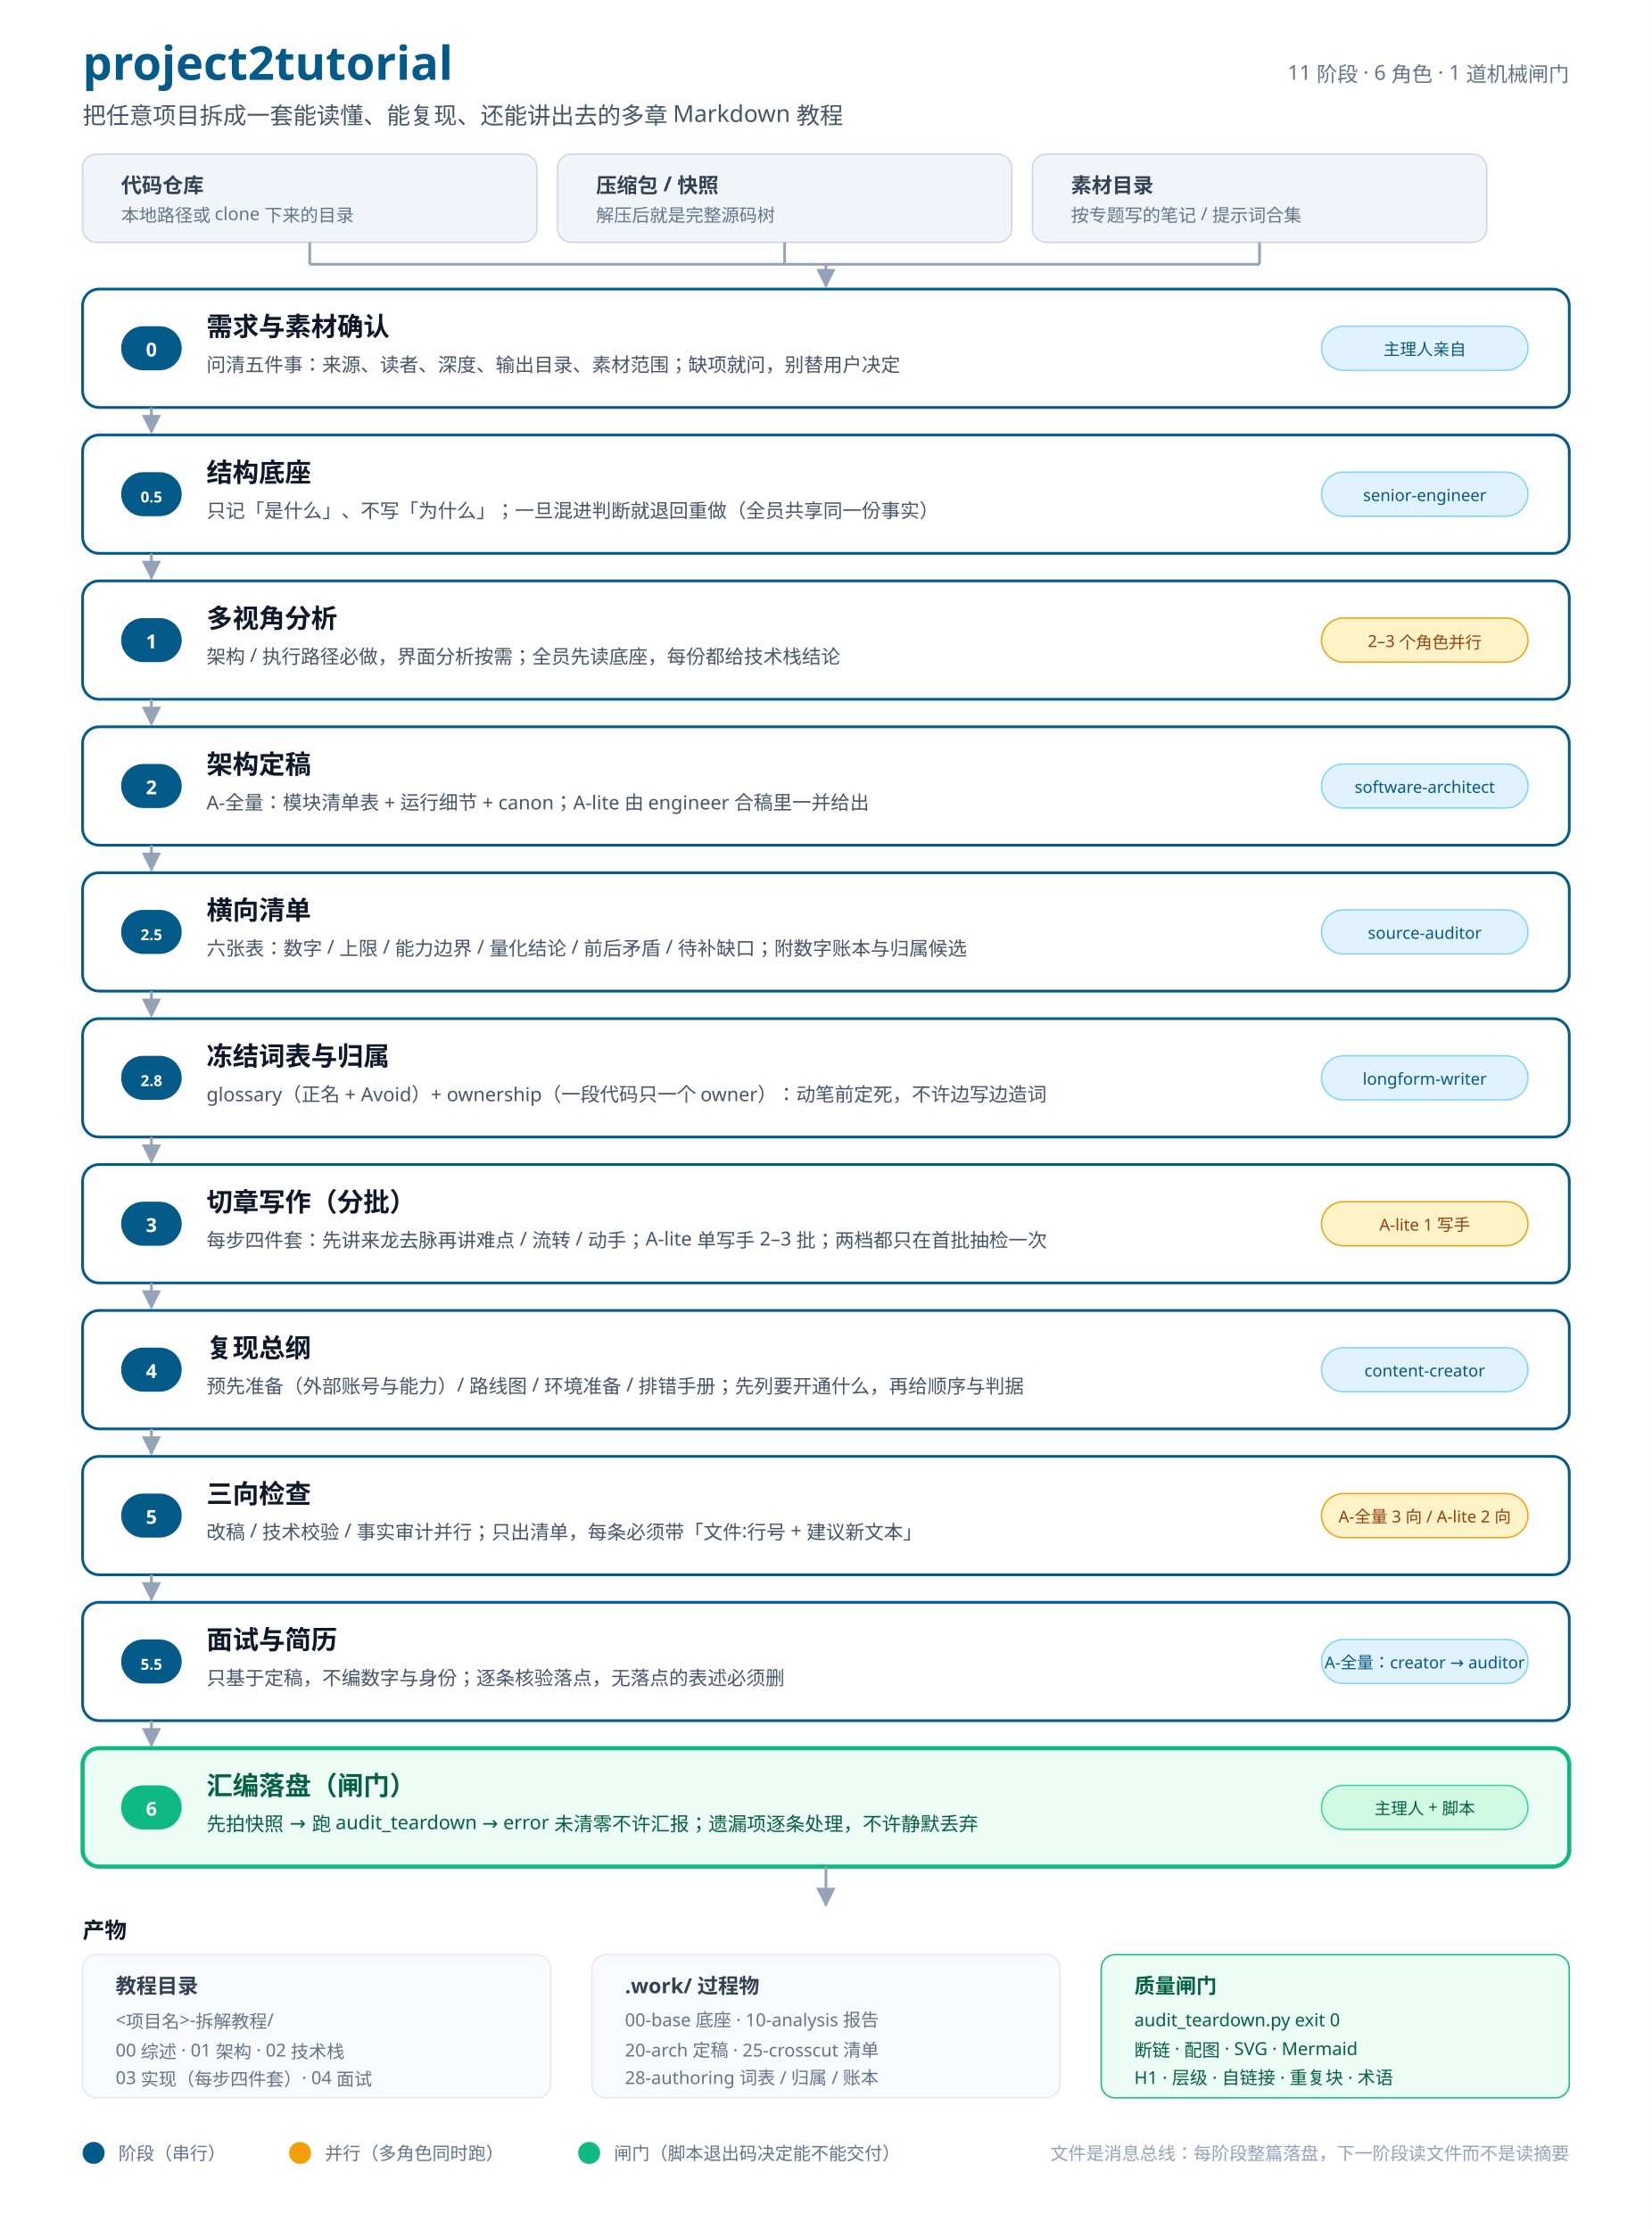
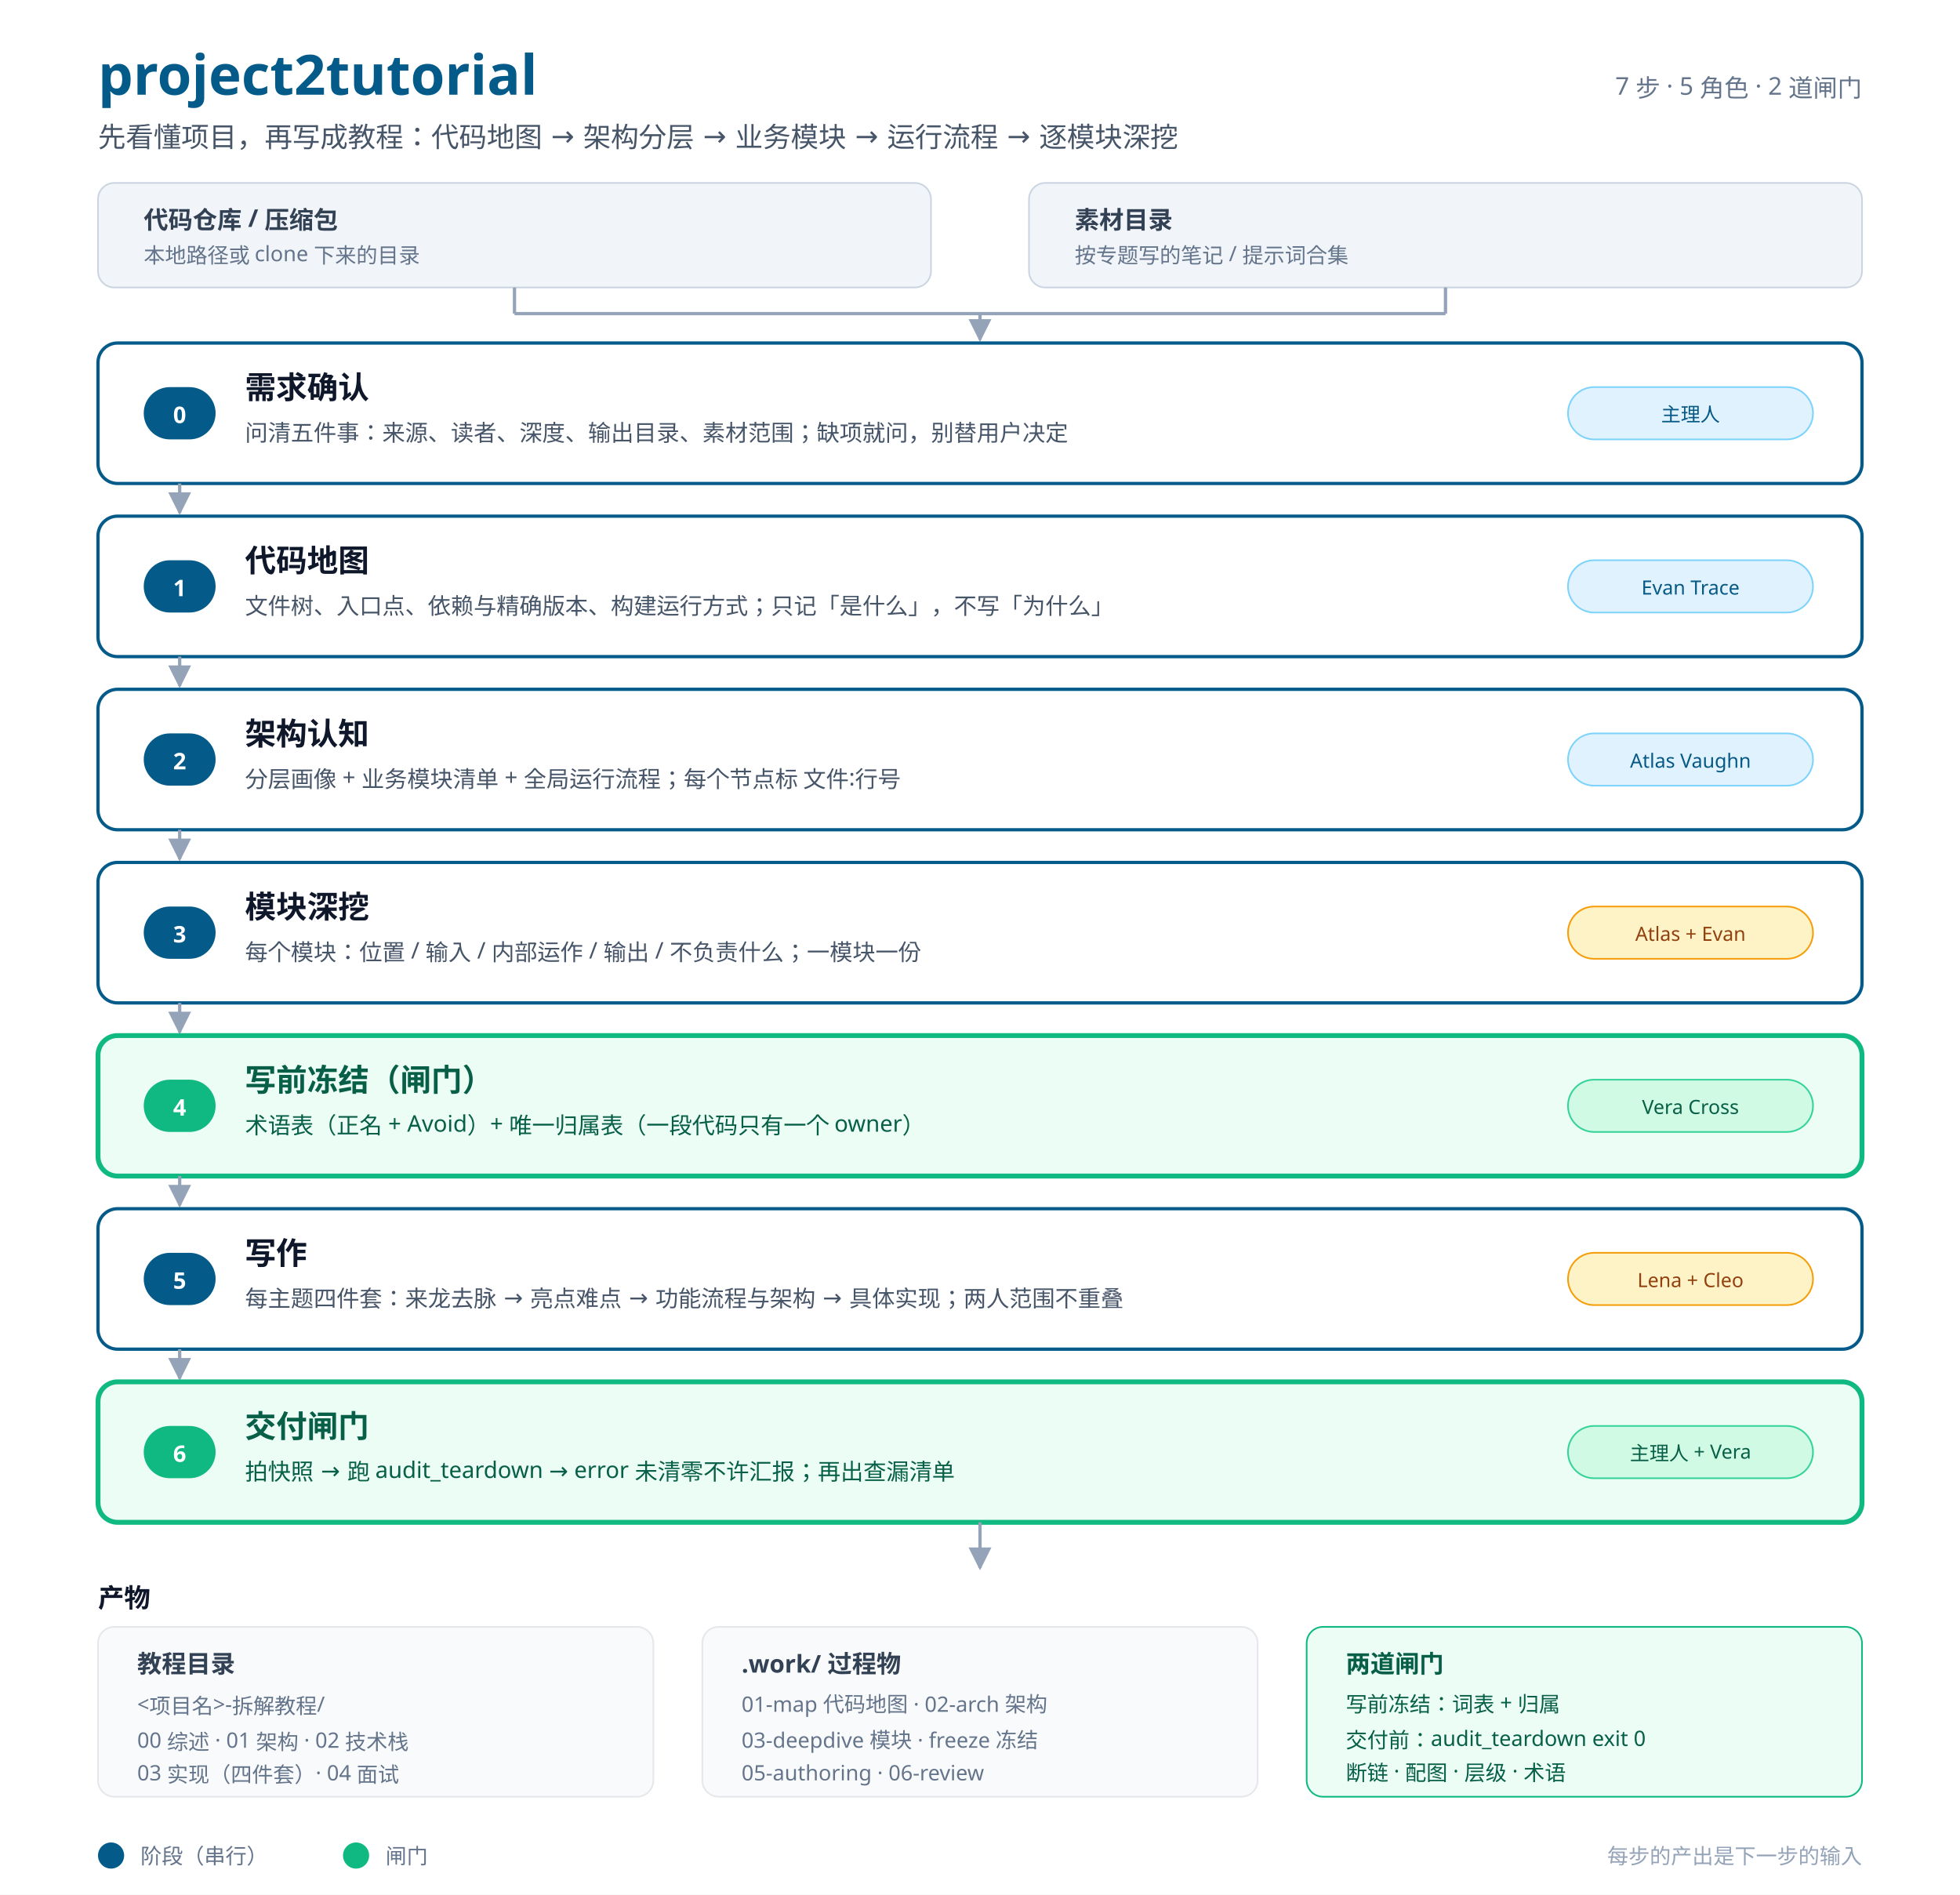
- <svg xmlns="http://www.w3.org/2000/svg" viewBox="0 0 1200 1620" role="img" aria-labelledby="wfTitle wfDesc">
+ <svg xmlns="http://www.w3.org/2000/svg" viewBox="0 0 1200 1160" role="img" aria-labelledby="wfTitle wfDesc">
  <defs>
    <marker id="arw" viewBox="0 0 10 10" refX="9" refY="5" markerWidth="7" markerHeight="7" orient="auto">
      <path d="M0,0 L10,5 L0,10 z" fill="#94A3B8" />
    </marker>
  </defs>
-   <rect x="0" y="0" width="1200" height="1620" fill="#FFFFFF" />
+   <rect x="0" y="0" width="1200" height="1160" fill="#FFFFFF" />
  <text x="60" y="58" font-family="Segoe UI, PingFang SC, Microsoft YaHei, sans-serif" font-size="34" font-weight="700" fill="#045B89">project2tutorial</text>
-   <text x="60" y="90" font-family="Segoe UI, PingFang SC, Microsoft YaHei, sans-serif" font-size="17" fill="#475569">把任意项目拆成一套能读懂、能复现、还能讲出去的多章 Markdown 教程</text>
-   <text x="1140" y="58" text-anchor="end" font-family="Segoe UI, PingFang SC, Microsoft YaHei, sans-serif" font-size="15" fill="#64748B">11 阶段 · 6 角色 · 1 道机械闸门</text>
-   <rect x="60" y="112" width="330" height="64" rx="10" fill="#F1F5F9" stroke="#CBD5E1" />
-   <text x="88" y="140" font-family="Segoe UI, PingFang SC, Microsoft YaHei, sans-serif" font-size="15" font-weight="600" fill="#334155">代码仓库</text>
+   <text x="60" y="90" font-family="Segoe UI, PingFang SC, Microsoft YaHei, sans-serif" font-size="17" fill="#475569">先看懂项目，再写成教程：代码地图 → 架构分层 → 业务模块 → 运行流程 → 逐模块深挖</text>
+   <text x="1140" y="58" text-anchor="end" font-family="Segoe UI, PingFang SC, Microsoft YaHei, sans-serif" font-size="15" fill="#64748B">7 步 · 5 角色 · 2 道闸门</text>
+   <rect x="60" y="112" width="510" height="64" rx="10" fill="#F1F5F9" stroke="#CBD5E1" />
+   <text x="88" y="140" font-family="Segoe UI, PingFang SC, Microsoft YaHei, sans-serif" font-size="15" font-weight="600" fill="#334155">代码仓库 / 压缩包</text>
  <text x="88" y="161" font-family="Segoe UI, PingFang SC, Microsoft YaHei, sans-serif" font-size="13" fill="#64748B">本地路径或 clone 下来的目录</text>
-   <rect x="405" y="112" width="330" height="64" rx="10" fill="#F1F5F9" stroke="#CBD5E1" />
-   <text x="433" y="140" font-family="Segoe UI, PingFang SC, Microsoft YaHei, sans-serif" font-size="15" font-weight="600" fill="#334155">压缩包 / 快照</text>
-   <text x="433" y="161" font-family="Segoe UI, PingFang SC, Microsoft YaHei, sans-serif" font-size="13" fill="#64748B">解压后就是完整源码树</text>
-   <rect x="750" y="112" width="330" height="64" rx="10" fill="#F1F5F9" stroke="#CBD5E1" />
-   <text x="778" y="140" font-family="Segoe UI, PingFang SC, Microsoft YaHei, sans-serif" font-size="15" font-weight="600" fill="#334155">素材目录</text>
-   <text x="778" y="161" font-family="Segoe UI, PingFang SC, Microsoft YaHei, sans-serif" font-size="13" fill="#64748B">按专题写的笔记 / 提示词合集</text>
-   <line x1="225" y1="176" x2="225" y2="192" stroke="#94A3B8" stroke-width="2" />
-   <line x1="570" y1="176" x2="570" y2="192" stroke="#94A3B8" stroke-width="2" />
-   <line x1="915" y1="176" x2="915" y2="192" stroke="#94A3B8" stroke-width="2" />
-   <line x1="225" y1="192" x2="915" y2="192" stroke="#94A3B8" stroke-width="2" />
+   <rect x="630" y="112" width="510" height="64" rx="10" fill="#F1F5F9" stroke="#CBD5E1" />
+   <text x="658" y="140" font-family="Segoe UI, PingFang SC, Microsoft YaHei, sans-serif" font-size="15" font-weight="600" fill="#334155">素材目录</text>
+   <text x="658" y="161" font-family="Segoe UI, PingFang SC, Microsoft YaHei, sans-serif" font-size="13" fill="#64748B">按专题写的笔记 / 提示词合集</text>
+   <line x1="315" y1="176" x2="315" y2="192" stroke="#94A3B8" stroke-width="2" />
+   <line x1="885" y1="176" x2="885" y2="192" stroke="#94A3B8" stroke-width="2" />
+   <line x1="315" y1="192" x2="885" y2="192" stroke="#94A3B8" stroke-width="2" />
  <line x1="600" y1="192" x2="600" y2="208" stroke="#94A3B8" stroke-width="2" marker-end="url(#arw)" />
  <rect x="60" y="210" width="1080" height="86" rx="12" fill="#FFFFFF" stroke="#045B89" stroke-width="2" />
  <rect x="88" y="237" width="44" height="32" rx="16" fill="#045B89" />
  <text x="110" y="259" text-anchor="middle" font-family="Segoe UI, PingFang SC, Microsoft YaHei, sans-serif" font-size="14" font-weight="700" fill="#FFFFFF">0</text>
-   <text x="150" y="244" font-family="Segoe UI, PingFang SC, Microsoft YaHei, sans-serif" font-size="19" font-weight="700" fill="#0F172A">需求与素材确认</text>
+   <text x="150" y="244" font-family="Segoe UI, PingFang SC, Microsoft YaHei, sans-serif" font-size="19" font-weight="700" fill="#0F172A">需求确认</text>
  <text x="150" y="270" font-family="Segoe UI, PingFang SC, Microsoft YaHei, sans-serif" font-size="14" fill="#475569">问清五件事：来源、读者、深度、输出目录、素材范围；缺项就问，别替用户决定</text>
  <rect x="960" y="237" width="150" height="32" rx="16" fill="#E0F2FE" stroke="#7DD3FC" />
-   <text x="1035" y="258" text-anchor="middle" font-family="Segoe UI, PingFang SC, Microsoft YaHei, sans-serif" font-size="12" fill="#075985">主理人亲自</text>
+   <text x="1035" y="258" text-anchor="middle" font-family="Segoe UI, PingFang SC, Microsoft YaHei, sans-serif" font-size="12" fill="#075985">主理人</text>
  <line x1="110" y1="296" x2="110" y2="314" stroke="#94A3B8" stroke-width="2" marker-end="url(#arw)" />
  <rect x="60" y="316" width="1080" height="86" rx="12" fill="#FFFFFF" stroke="#045B89" stroke-width="2" />
  <rect x="88" y="343" width="44" height="32" rx="16" fill="#045B89" />
-   <text x="110" y="365" text-anchor="middle" font-family="Segoe UI, PingFang SC, Microsoft YaHei, sans-serif" font-size="11" font-weight="700" fill="#FFFFFF">0.5</text>
-   <text x="150" y="350" font-family="Segoe UI, PingFang SC, Microsoft YaHei, sans-serif" font-size="19" font-weight="700" fill="#0F172A">结构底座</text>
-   <text x="150" y="376" font-family="Segoe UI, PingFang SC, Microsoft YaHei, sans-serif" font-size="14" fill="#475569">只记「是什么」、不写「为什么」；一旦混进判断就退回重做（全员共享同一份事实）</text>
+   <text x="110" y="365" text-anchor="middle" font-family="Segoe UI, PingFang SC, Microsoft YaHei, sans-serif" font-size="14" font-weight="700" fill="#FFFFFF">1</text>
+   <text x="150" y="350" font-family="Segoe UI, PingFang SC, Microsoft YaHei, sans-serif" font-size="19" font-weight="700" fill="#0F172A">代码地图</text>
+   <text x="150" y="376" font-family="Segoe UI, PingFang SC, Microsoft YaHei, sans-serif" font-size="14" fill="#475569">文件树、入口点、依赖与精确版本、构建运行方式；只记「是什么」，不写「为什么」</text>
  <rect x="960" y="343" width="150" height="32" rx="16" fill="#E0F2FE" stroke="#7DD3FC" />
-   <text x="1035" y="364" text-anchor="middle" font-family="Segoe UI, PingFang SC, Microsoft YaHei, sans-serif" font-size="12" fill="#075985">senior-engineer</text>
+   <text x="1035" y="364" text-anchor="middle" font-family="Segoe UI, PingFang SC, Microsoft YaHei, sans-serif" font-size="12" fill="#075985">Evan Trace</text>
  <line x1="110" y1="402" x2="110" y2="420" stroke="#94A3B8" stroke-width="2" marker-end="url(#arw)" />
  <rect x="60" y="422" width="1080" height="86" rx="12" fill="#FFFFFF" stroke="#045B89" stroke-width="2" />
  <rect x="88" y="449" width="44" height="32" rx="16" fill="#045B89" />
-   <text x="110" y="471" text-anchor="middle" font-family="Segoe UI, PingFang SC, Microsoft YaHei, sans-serif" font-size="14" font-weight="700" fill="#FFFFFF">1</text>
-   <text x="150" y="456" font-family="Segoe UI, PingFang SC, Microsoft YaHei, sans-serif" font-size="19" font-weight="700" fill="#0F172A">多视角分析</text>
-   <text x="150" y="482" font-family="Segoe UI, PingFang SC, Microsoft YaHei, sans-serif" font-size="14" fill="#475569">架构 / 执行路径必做，界面分析按需；全员先读底座，每份都给技术栈结论</text>
-   <rect x="960" y="449" width="150" height="32" rx="16" fill="#FEF3C7" stroke="#F59E0B" />
-   <text x="1035" y="470" text-anchor="middle" font-family="Segoe UI, PingFang SC, Microsoft YaHei, sans-serif" font-size="12" fill="#92400E">2–3 个角色并行</text>
+   <text x="110" y="471" text-anchor="middle" font-family="Segoe UI, PingFang SC, Microsoft YaHei, sans-serif" font-size="14" font-weight="700" fill="#FFFFFF">2</text>
+   <text x="150" y="456" font-family="Segoe UI, PingFang SC, Microsoft YaHei, sans-serif" font-size="19" font-weight="700" fill="#0F172A">架构认知</text>
+   <text x="150" y="482" font-family="Segoe UI, PingFang SC, Microsoft YaHei, sans-serif" font-size="14" fill="#475569">分层画像 + 业务模块清单 + 全局运行流程；每个节点标 文件:行号</text>
+   <rect x="960" y="449" width="150" height="32" rx="16" fill="#E0F2FE" stroke="#7DD3FC" />
+   <text x="1035" y="470" text-anchor="middle" font-family="Segoe UI, PingFang SC, Microsoft YaHei, sans-serif" font-size="12" fill="#075985">Atlas Vaughn</text>
  <line x1="110" y1="508" x2="110" y2="526" stroke="#94A3B8" stroke-width="2" marker-end="url(#arw)" />
  <rect x="60" y="528" width="1080" height="86" rx="12" fill="#FFFFFF" stroke="#045B89" stroke-width="2" />
  <rect x="88" y="555" width="44" height="32" rx="16" fill="#045B89" />
-   <text x="110" y="577" text-anchor="middle" font-family="Segoe UI, PingFang SC, Microsoft YaHei, sans-serif" font-size="14" font-weight="700" fill="#FFFFFF">2</text>
-   <text x="150" y="562" font-family="Segoe UI, PingFang SC, Microsoft YaHei, sans-serif" font-size="19" font-weight="700" fill="#0F172A">架构定稿</text>
-   <text x="150" y="588" font-family="Segoe UI, PingFang SC, Microsoft YaHei, sans-serif" font-size="14" fill="#475569">A-全量：模块清单表 + 运行细节 + canon；A-lite 由 engineer 合稿里一并给出</text>
-   <rect x="960" y="555" width="150" height="32" rx="16" fill="#E0F2FE" stroke="#7DD3FC" />
-   <text x="1035" y="576" text-anchor="middle" font-family="Segoe UI, PingFang SC, Microsoft YaHei, sans-serif" font-size="12" fill="#075985">software-architect</text>
+   <text x="110" y="577" text-anchor="middle" font-family="Segoe UI, PingFang SC, Microsoft YaHei, sans-serif" font-size="14" font-weight="700" fill="#FFFFFF">3</text>
+   <text x="150" y="562" font-family="Segoe UI, PingFang SC, Microsoft YaHei, sans-serif" font-size="19" font-weight="700" fill="#0F172A">模块深挖</text>
+   <text x="150" y="588" font-family="Segoe UI, PingFang SC, Microsoft YaHei, sans-serif" font-size="14" fill="#475569">每个模块：位置 / 输入 / 内部运作 / 输出 / 不负责什么；一模块一份</text>
+   <rect x="960" y="555" width="150" height="32" rx="16" fill="#FEF3C7" stroke="#F59E0B" />
+   <text x="1035" y="576" text-anchor="middle" font-family="Segoe UI, PingFang SC, Microsoft YaHei, sans-serif" font-size="12" fill="#92400E">Atlas + Evan</text>
  <line x1="110" y1="614" x2="110" y2="632" stroke="#94A3B8" stroke-width="2" marker-end="url(#arw)" />
-   <rect x="60" y="634" width="1080" height="86" rx="12" fill="#FFFFFF" stroke="#045B89" stroke-width="2" />
-   <rect x="88" y="661" width="44" height="32" rx="16" fill="#045B89" />
-   <text x="110" y="683" text-anchor="middle" font-family="Segoe UI, PingFang SC, Microsoft YaHei, sans-serif" font-size="11" font-weight="700" fill="#FFFFFF">2.5</text>
-   <text x="150" y="668" font-family="Segoe UI, PingFang SC, Microsoft YaHei, sans-serif" font-size="19" font-weight="700" fill="#0F172A">横向清单</text>
-   <text x="150" y="694" font-family="Segoe UI, PingFang SC, Microsoft YaHei, sans-serif" font-size="14" fill="#475569">六张表：数字 / 上限 / 能力边界 / 量化结论 / 前后矛盾 / 待补缺口；附数字账本与归属候选</text>
-   <rect x="960" y="661" width="150" height="32" rx="16" fill="#E0F2FE" stroke="#7DD3FC" />
-   <text x="1035" y="682" text-anchor="middle" font-family="Segoe UI, PingFang SC, Microsoft YaHei, sans-serif" font-size="12" fill="#075985">source-auditor</text>
+   <rect x="60" y="634" width="1080" height="86" rx="12" fill="#ECFDF5" stroke="#10B981" stroke-width="3" />
+   <rect x="88" y="661" width="44" height="32" rx="16" fill="#10B981" />
+   <text x="110" y="683" text-anchor="middle" font-family="Segoe UI, PingFang SC, Microsoft YaHei, sans-serif" font-size="14" font-weight="700" fill="#FFFFFF">4</text>
+   <text x="150" y="668" font-family="Segoe UI, PingFang SC, Microsoft YaHei, sans-serif" font-size="19" font-weight="700" fill="#065F46">写前冻结（闸门）</text>
+   <text x="150" y="694" font-family="Segoe UI, PingFang SC, Microsoft YaHei, sans-serif" font-size="14" fill="#065F46">术语表（正名 + Avoid）+ 唯一归属表（一段代码只有一个 owner）</text>
+   <rect x="960" y="661" width="150" height="32" rx="16" fill="#D1FAE5" stroke="#34D399" />
+   <text x="1035" y="682" text-anchor="middle" font-family="Segoe UI, PingFang SC, Microsoft YaHei, sans-serif" font-size="12" fill="#065F46">Vera Cross</text>
  <line x1="110" y1="720" x2="110" y2="738" stroke="#94A3B8" stroke-width="2" marker-end="url(#arw)" />
  <rect x="60" y="740" width="1080" height="86" rx="12" fill="#FFFFFF" stroke="#045B89" stroke-width="2" />
  <rect x="88" y="767" width="44" height="32" rx="16" fill="#045B89" />
-   <text x="110" y="789" text-anchor="middle" font-family="Segoe UI, PingFang SC, Microsoft YaHei, sans-serif" font-size="11" font-weight="700" fill="#FFFFFF">2.8</text>
-   <text x="150" y="774" font-family="Segoe UI, PingFang SC, Microsoft YaHei, sans-serif" font-size="19" font-weight="700" fill="#0F172A">冻结词表与归属</text>
-   <text x="150" y="800" font-family="Segoe UI, PingFang SC, Microsoft YaHei, sans-serif" font-size="14" fill="#475569">glossary（正名 + Avoid）+ ownership（一段代码只一个 owner）：动笔前定死，不许边写边造词</text>
-   <rect x="960" y="767" width="150" height="32" rx="16" fill="#E0F2FE" stroke="#7DD3FC" />
-   <text x="1035" y="788" text-anchor="middle" font-family="Segoe UI, PingFang SC, Microsoft YaHei, sans-serif" font-size="12" fill="#075985">longform-writer</text>
+   <text x="110" y="789" text-anchor="middle" font-family="Segoe UI, PingFang SC, Microsoft YaHei, sans-serif" font-size="14" font-weight="700" fill="#FFFFFF">5</text>
+   <text x="150" y="774" font-family="Segoe UI, PingFang SC, Microsoft YaHei, sans-serif" font-size="19" font-weight="700" fill="#0F172A">写作</text>
+   <text x="150" y="800" font-family="Segoe UI, PingFang SC, Microsoft YaHei, sans-serif" font-size="14" fill="#475569">每主题四件套：来龙去脉 → 亮点难点 → 功能流程与架构 → 具体实现；两人范围不重叠</text>
+   <rect x="960" y="767" width="150" height="32" rx="16" fill="#FEF3C7" stroke="#F59E0B" />
+   <text x="1035" y="788" text-anchor="middle" font-family="Segoe UI, PingFang SC, Microsoft YaHei, sans-serif" font-size="12" fill="#92400E">Lena + Cleo</text>
  <line x1="110" y1="826" x2="110" y2="844" stroke="#94A3B8" stroke-width="2" marker-end="url(#arw)" />
-   <rect x="60" y="846" width="1080" height="86" rx="12" fill="#FFFFFF" stroke="#045B89" stroke-width="2" />
-   <rect x="88" y="873" width="44" height="32" rx="16" fill="#045B89" />
-   <text x="110" y="895" text-anchor="middle" font-family="Segoe UI, PingFang SC, Microsoft YaHei, sans-serif" font-size="14" font-weight="700" fill="#FFFFFF">3</text>
-   <text x="150" y="880" font-family="Segoe UI, PingFang SC, Microsoft YaHei, sans-serif" font-size="19" font-weight="700" fill="#0F172A">切章写作（分批）</text>
-   <text x="150" y="906" font-family="Segoe UI, PingFang SC, Microsoft YaHei, sans-serif" font-size="14" fill="#475569">每步四件套：先讲来龙去脉再讲难点 / 流转 / 动手；A-lite 单写手 2–3 批；两档都只在首批抽检一次</text>
-   <rect x="960" y="873" width="150" height="32" rx="16" fill="#FEF3C7" stroke="#F59E0B" />
-   <text x="1035" y="894" text-anchor="middle" font-family="Segoe UI, PingFang SC, Microsoft YaHei, sans-serif" font-size="12" fill="#92400E">A-lite 1 写手</text>
-   <line x1="110" y1="932" x2="110" y2="950" stroke="#94A3B8" stroke-width="2" marker-end="url(#arw)" />
-   <rect x="60" y="952" width="1080" height="86" rx="12" fill="#FFFFFF" stroke="#045B89" stroke-width="2" />
-   <rect x="88" y="979" width="44" height="32" rx="16" fill="#045B89" />
-   <text x="110" y="1001" text-anchor="middle" font-family="Segoe UI, PingFang SC, Microsoft YaHei, sans-serif" font-size="14" font-weight="700" fill="#FFFFFF">4</text>
-   <text x="150" y="986" font-family="Segoe UI, PingFang SC, Microsoft YaHei, sans-serif" font-size="19" font-weight="700" fill="#0F172A">复现总纲</text>
-   <text x="150" y="1012" font-family="Segoe UI, PingFang SC, Microsoft YaHei, sans-serif" font-size="14" fill="#475569">预先准备（外部账号与能力）/ 路线图 / 环境准备 / 排错手册；先列要开通什么，再给顺序与判据</text>
-   <rect x="960" y="979" width="150" height="32" rx="16" fill="#E0F2FE" stroke="#7DD3FC" />
-   <text x="1035" y="1000" text-anchor="middle" font-family="Segoe UI, PingFang SC, Microsoft YaHei, sans-serif" font-size="12" fill="#075985">content-creator</text>
-   <line x1="110" y1="1038" x2="110" y2="1056" stroke="#94A3B8" stroke-width="2" marker-end="url(#arw)" />
-   <rect x="60" y="1058" width="1080" height="86" rx="12" fill="#FFFFFF" stroke="#045B89" stroke-width="2" />
-   <rect x="88" y="1085" width="44" height="32" rx="16" fill="#045B89" />
-   <text x="110" y="1107" text-anchor="middle" font-family="Segoe UI, PingFang SC, Microsoft YaHei, sans-serif" font-size="14" font-weight="700" fill="#FFFFFF">5</text>
-   <text x="150" y="1092" font-family="Segoe UI, PingFang SC, Microsoft YaHei, sans-serif" font-size="19" font-weight="700" fill="#0F172A">三向检查</text>
-   <text x="150" y="1118" font-family="Segoe UI, PingFang SC, Microsoft YaHei, sans-serif" font-size="14" fill="#475569">改稿 / 技术校验 / 事实审计并行；只出清单，每条必须带「文件:行号 + 建议新文本」</text>
-   <rect x="960" y="1085" width="150" height="32" rx="16" fill="#FEF3C7" stroke="#F59E0B" />
-   <text x="1035" y="1106" text-anchor="middle" font-family="Segoe UI, PingFang SC, Microsoft YaHei, sans-serif" font-size="12" fill="#92400E">A-全量 3 向 / A-lite 2 向</text>
-   <line x1="110" y1="1144" x2="110" y2="1162" stroke="#94A3B8" stroke-width="2" marker-end="url(#arw)" />
-   <rect x="60" y="1164" width="1080" height="86" rx="12" fill="#FFFFFF" stroke="#045B89" stroke-width="2" />
-   <rect x="88" y="1191" width="44" height="32" rx="16" fill="#045B89" />
-   <text x="110" y="1213" text-anchor="middle" font-family="Segoe UI, PingFang SC, Microsoft YaHei, sans-serif" font-size="11" font-weight="700" fill="#FFFFFF">5.5</text>
-   <text x="150" y="1198" font-family="Segoe UI, PingFang SC, Microsoft YaHei, sans-serif" font-size="19" font-weight="700" fill="#0F172A">面试与简历</text>
-   <text x="150" y="1224" font-family="Segoe UI, PingFang SC, Microsoft YaHei, sans-serif" font-size="14" fill="#475569">只基于定稿，不编数字与身份；逐条核验落点，无落点的表述必须删</text>
-   <rect x="960" y="1191" width="150" height="32" rx="16" fill="#E0F2FE" stroke="#7DD3FC" />
-   <text x="1035" y="1212" text-anchor="middle" font-family="Segoe UI, PingFang SC, Microsoft YaHei, sans-serif" font-size="12" fill="#075985">A-全量：creator → auditor</text>
-   <line x1="110" y1="1250" x2="110" y2="1268" stroke="#94A3B8" stroke-width="2" marker-end="url(#arw)" />
-   <rect x="60" y="1270" width="1080" height="86" rx="12" fill="#ECFDF5" stroke="#10B981" stroke-width="3" />
-   <rect x="88" y="1297" width="44" height="32" rx="16" fill="#10B981" />
-   <text x="110" y="1319" text-anchor="middle" font-family="Segoe UI, PingFang SC, Microsoft YaHei, sans-serif" font-size="14" font-weight="700" fill="#FFFFFF">6</text>
-   <text x="150" y="1304" font-family="Segoe UI, PingFang SC, Microsoft YaHei, sans-serif" font-size="19" font-weight="700" fill="#065F46">汇编落盘（闸门）</text>
-   <text x="150" y="1330" font-family="Segoe UI, PingFang SC, Microsoft YaHei, sans-serif" font-size="14" fill="#065F46">先拍快照 → 跑 audit_teardown → error 未清零不许汇报；遗漏项逐条处理，不许静默丢弃</text>
-   <rect x="960" y="1297" width="150" height="32" rx="16" fill="#D1FAE5" stroke="#34D399" />
-   <text x="1035" y="1318" text-anchor="middle" font-family="Segoe UI, PingFang SC, Microsoft YaHei, sans-serif" font-size="12" fill="#065F46">主理人 + 脚本</text>
-   <line x1="600" y1="1356" x2="600" y2="1384" stroke="#94A3B8" stroke-width="2" marker-end="url(#arw)" />
-   <text x="60" y="1408" font-family="Segoe UI, PingFang SC, Microsoft YaHei, sans-serif" font-size="16" font-weight="700" fill="#0F172A">产物</text>
-   <rect x="60" y="1420" width="340" height="104" rx="10" fill="#F9FAFB" stroke="#E5E7EB" />
-   <text x="84" y="1448" font-family="Segoe UI, PingFang SC, Microsoft YaHei, sans-serif" font-size="15" font-weight="600" fill="#334155">教程目录</text>
-   <text x="84" y="1472" font-family="Segoe UI, PingFang SC, Microsoft YaHei, sans-serif" font-size="13" fill="#64748B">&lt;项目名&gt;-拆解教程/</text>
-   <text x="84" y="1494" font-family="Segoe UI, PingFang SC, Microsoft YaHei, sans-serif" font-size="13" fill="#64748B">00 综述 · 01 架构 · 02 技术栈</text>
-   <text x="84" y="1514" font-family="Segoe UI, PingFang SC, Microsoft YaHei, sans-serif" font-size="13" fill="#64748B">03 实现（每步四件套）· 04 面试</text>
-   <rect x="430" y="1420" width="340" height="104" rx="10" fill="#F9FAFB" stroke="#E5E7EB" />
-   <text x="454" y="1448" font-family="Segoe UI, PingFang SC, Microsoft YaHei, sans-serif" font-size="15" font-weight="600" fill="#334155">.work/ 过程物</text>
-   <text x="454" y="1472" font-family="Segoe UI, PingFang SC, Microsoft YaHei, sans-serif" font-size="13" fill="#64748B">00-base 底座 · 10-analysis 报告</text>
-   <text x="454" y="1494" font-family="Segoe UI, PingFang SC, Microsoft YaHei, sans-serif" font-size="13" fill="#64748B">20-arch 定稿 · 25-crosscut 清单</text>
-   <text x="454" y="1514" font-family="Segoe UI, PingFang SC, Microsoft YaHei, sans-serif" font-size="13" fill="#64748B">28-authoring 词表 / 归属 / 账本</text>
-   <rect x="800" y="1420" width="340" height="104" rx="10" fill="#ECFDF5" stroke="#10B981" />
-   <text x="824" y="1448" font-family="Segoe UI, PingFang SC, Microsoft YaHei, sans-serif" font-size="15" font-weight="600" fill="#065F46">质量闸门</text>
-   <text x="824" y="1472" font-family="Segoe UI, PingFang SC, Microsoft YaHei, sans-serif" font-size="13" fill="#065F46">audit_teardown.py exit 0</text>
-   <text x="824" y="1494" font-family="Segoe UI, PingFang SC, Microsoft YaHei, sans-serif" font-size="13" fill="#065F46">断链 · 配图 · SVG · Mermaid</text>
-   <text x="824" y="1514" font-family="Segoe UI, PingFang SC, Microsoft YaHei, sans-serif" font-size="13" fill="#065F46">H1 · 层级 · 自链接 · 重复块 · 术语</text>
-   <rect x="60" y="1556" width="16" height="16" rx="8" fill="#045B89" />
-   <text x="86" y="1569" font-family="Segoe UI, PingFang SC, Microsoft YaHei, sans-serif" font-size="13" fill="#64748B">阶段（串行）</text>
-   <rect x="210" y="1556" width="16" height="16" rx="8" fill="#F59E0B" />
-   <text x="236" y="1569" font-family="Segoe UI, PingFang SC, Microsoft YaHei, sans-serif" font-size="13" fill="#64748B">并行（多角色同时跑）</text>
-   <rect x="420" y="1556" width="16" height="16" rx="8" fill="#10B981" />
-   <text x="446" y="1569" font-family="Segoe UI, PingFang SC, Microsoft YaHei, sans-serif" font-size="13" fill="#64748B">闸门（脚本退出码决定能不能交付）</text>
-   <text x="1140" y="1569" text-anchor="end" font-family="Segoe UI, PingFang SC, Microsoft YaHei, sans-serif" font-size="13" fill="#94A3B8">文件是消息总线：每阶段整篇落盘，下一阶段读文件而不是读摘要</text>
+   <rect x="60" y="846" width="1080" height="86" rx="12" fill="#ECFDF5" stroke="#10B981" stroke-width="3" />
+   <rect x="88" y="873" width="44" height="32" rx="16" fill="#10B981" />
+   <text x="110" y="895" text-anchor="middle" font-family="Segoe UI, PingFang SC, Microsoft YaHei, sans-serif" font-size="14" font-weight="700" fill="#FFFFFF">6</text>
+   <text x="150" y="880" font-family="Segoe UI, PingFang SC, Microsoft YaHei, sans-serif" font-size="19" font-weight="700" fill="#065F46">交付闸门</text>
+   <text x="150" y="906" font-family="Segoe UI, PingFang SC, Microsoft YaHei, sans-serif" font-size="14" fill="#065F46">拍快照 → 跑 audit_teardown → error 未清零不许汇报；再出查漏清单</text>
+   <rect x="960" y="873" width="150" height="32" rx="16" fill="#D1FAE5" stroke="#34D399" />
+   <text x="1035" y="894" text-anchor="middle" font-family="Segoe UI, PingFang SC, Microsoft YaHei, sans-serif" font-size="12" fill="#065F46">主理人 + Vera</text>
+   <line x1="600" y1="932" x2="600" y2="960" stroke="#94A3B8" stroke-width="2" marker-end="url(#arw)" />
+   <text x="60" y="984" font-family="Segoe UI, PingFang SC, Microsoft YaHei, sans-serif" font-size="16" font-weight="700" fill="#0F172A">产物</text>
+   <rect x="60" y="996" width="340" height="104" rx="10" fill="#F9FAFB" stroke="#E5E7EB" />
+   <text x="84" y="1024" font-family="Segoe UI, PingFang SC, Microsoft YaHei, sans-serif" font-size="15" font-weight="600" fill="#334155">教程目录</text>
+   <text x="84" y="1048" font-family="Segoe UI, PingFang SC, Microsoft YaHei, sans-serif" font-size="13" fill="#64748B">&lt;项目名&gt;-拆解教程/</text>
+   <text x="84" y="1070" font-family="Segoe UI, PingFang SC, Microsoft YaHei, sans-serif" font-size="13" fill="#64748B">00 综述 · 01 架构 · 02 技术栈</text>
+   <text x="84" y="1090" font-family="Segoe UI, PingFang SC, Microsoft YaHei, sans-serif" font-size="13" fill="#64748B">03 实现（四件套）· 04 面试</text>
+   <rect x="430" y="996" width="340" height="104" rx="10" fill="#F9FAFB" stroke="#E5E7EB" />
+   <text x="454" y="1024" font-family="Segoe UI, PingFang SC, Microsoft YaHei, sans-serif" font-size="15" font-weight="600" fill="#334155">.work/ 过程物</text>
+   <text x="454" y="1048" font-family="Segoe UI, PingFang SC, Microsoft YaHei, sans-serif" font-size="13" fill="#64748B">01-map 代码地图 · 02-arch 架构</text>
+   <text x="454" y="1070" font-family="Segoe UI, PingFang SC, Microsoft YaHei, sans-serif" font-size="13" fill="#64748B">03-deepdive 模块 · freeze 冻结</text>
+   <text x="454" y="1090" font-family="Segoe UI, PingFang SC, Microsoft YaHei, sans-serif" font-size="13" fill="#64748B">05-authoring · 06-review</text>
+   <rect x="800" y="996" width="340" height="104" rx="10" fill="#ECFDF5" stroke="#10B981" />
+   <text x="824" y="1024" font-family="Segoe UI, PingFang SC, Microsoft YaHei, sans-serif" font-size="15" font-weight="600" fill="#065F46">两道闸门</text>
+   <text x="824" y="1048" font-family="Segoe UI, PingFang SC, Microsoft YaHei, sans-serif" font-size="13" fill="#065F46">写前冻结：词表 + 归属</text>
+   <text x="824" y="1070" font-family="Segoe UI, PingFang SC, Microsoft YaHei, sans-serif" font-size="13" fill="#065F46">交付前：audit_teardown exit 0</text>
+   <text x="824" y="1090" font-family="Segoe UI, PingFang SC, Microsoft YaHei, sans-serif" font-size="13" fill="#065F46">断链 · 配图 · 层级 · 术语</text>
+   <rect x="60" y="1128" width="16" height="16" rx="8" fill="#045B89" />
+   <text x="86" y="1141" font-family="Segoe UI, PingFang SC, Microsoft YaHei, sans-serif" font-size="13" fill="#64748B">阶段（串行）</text>
+   <rect x="210" y="1128" width="16" height="16" rx="8" fill="#10B981" />
+   <text x="236" y="1141" font-family="Segoe UI, PingFang SC, Microsoft YaHei, sans-serif" font-size="13" fill="#64748B">闸门</text>
+   <text x="1140" y="1141" text-anchor="end" font-family="Segoe UI, PingFang SC, Microsoft YaHei, sans-serif" font-size="13" fill="#94A3B8">每步的产出是下一步的输入</text>
</svg>
